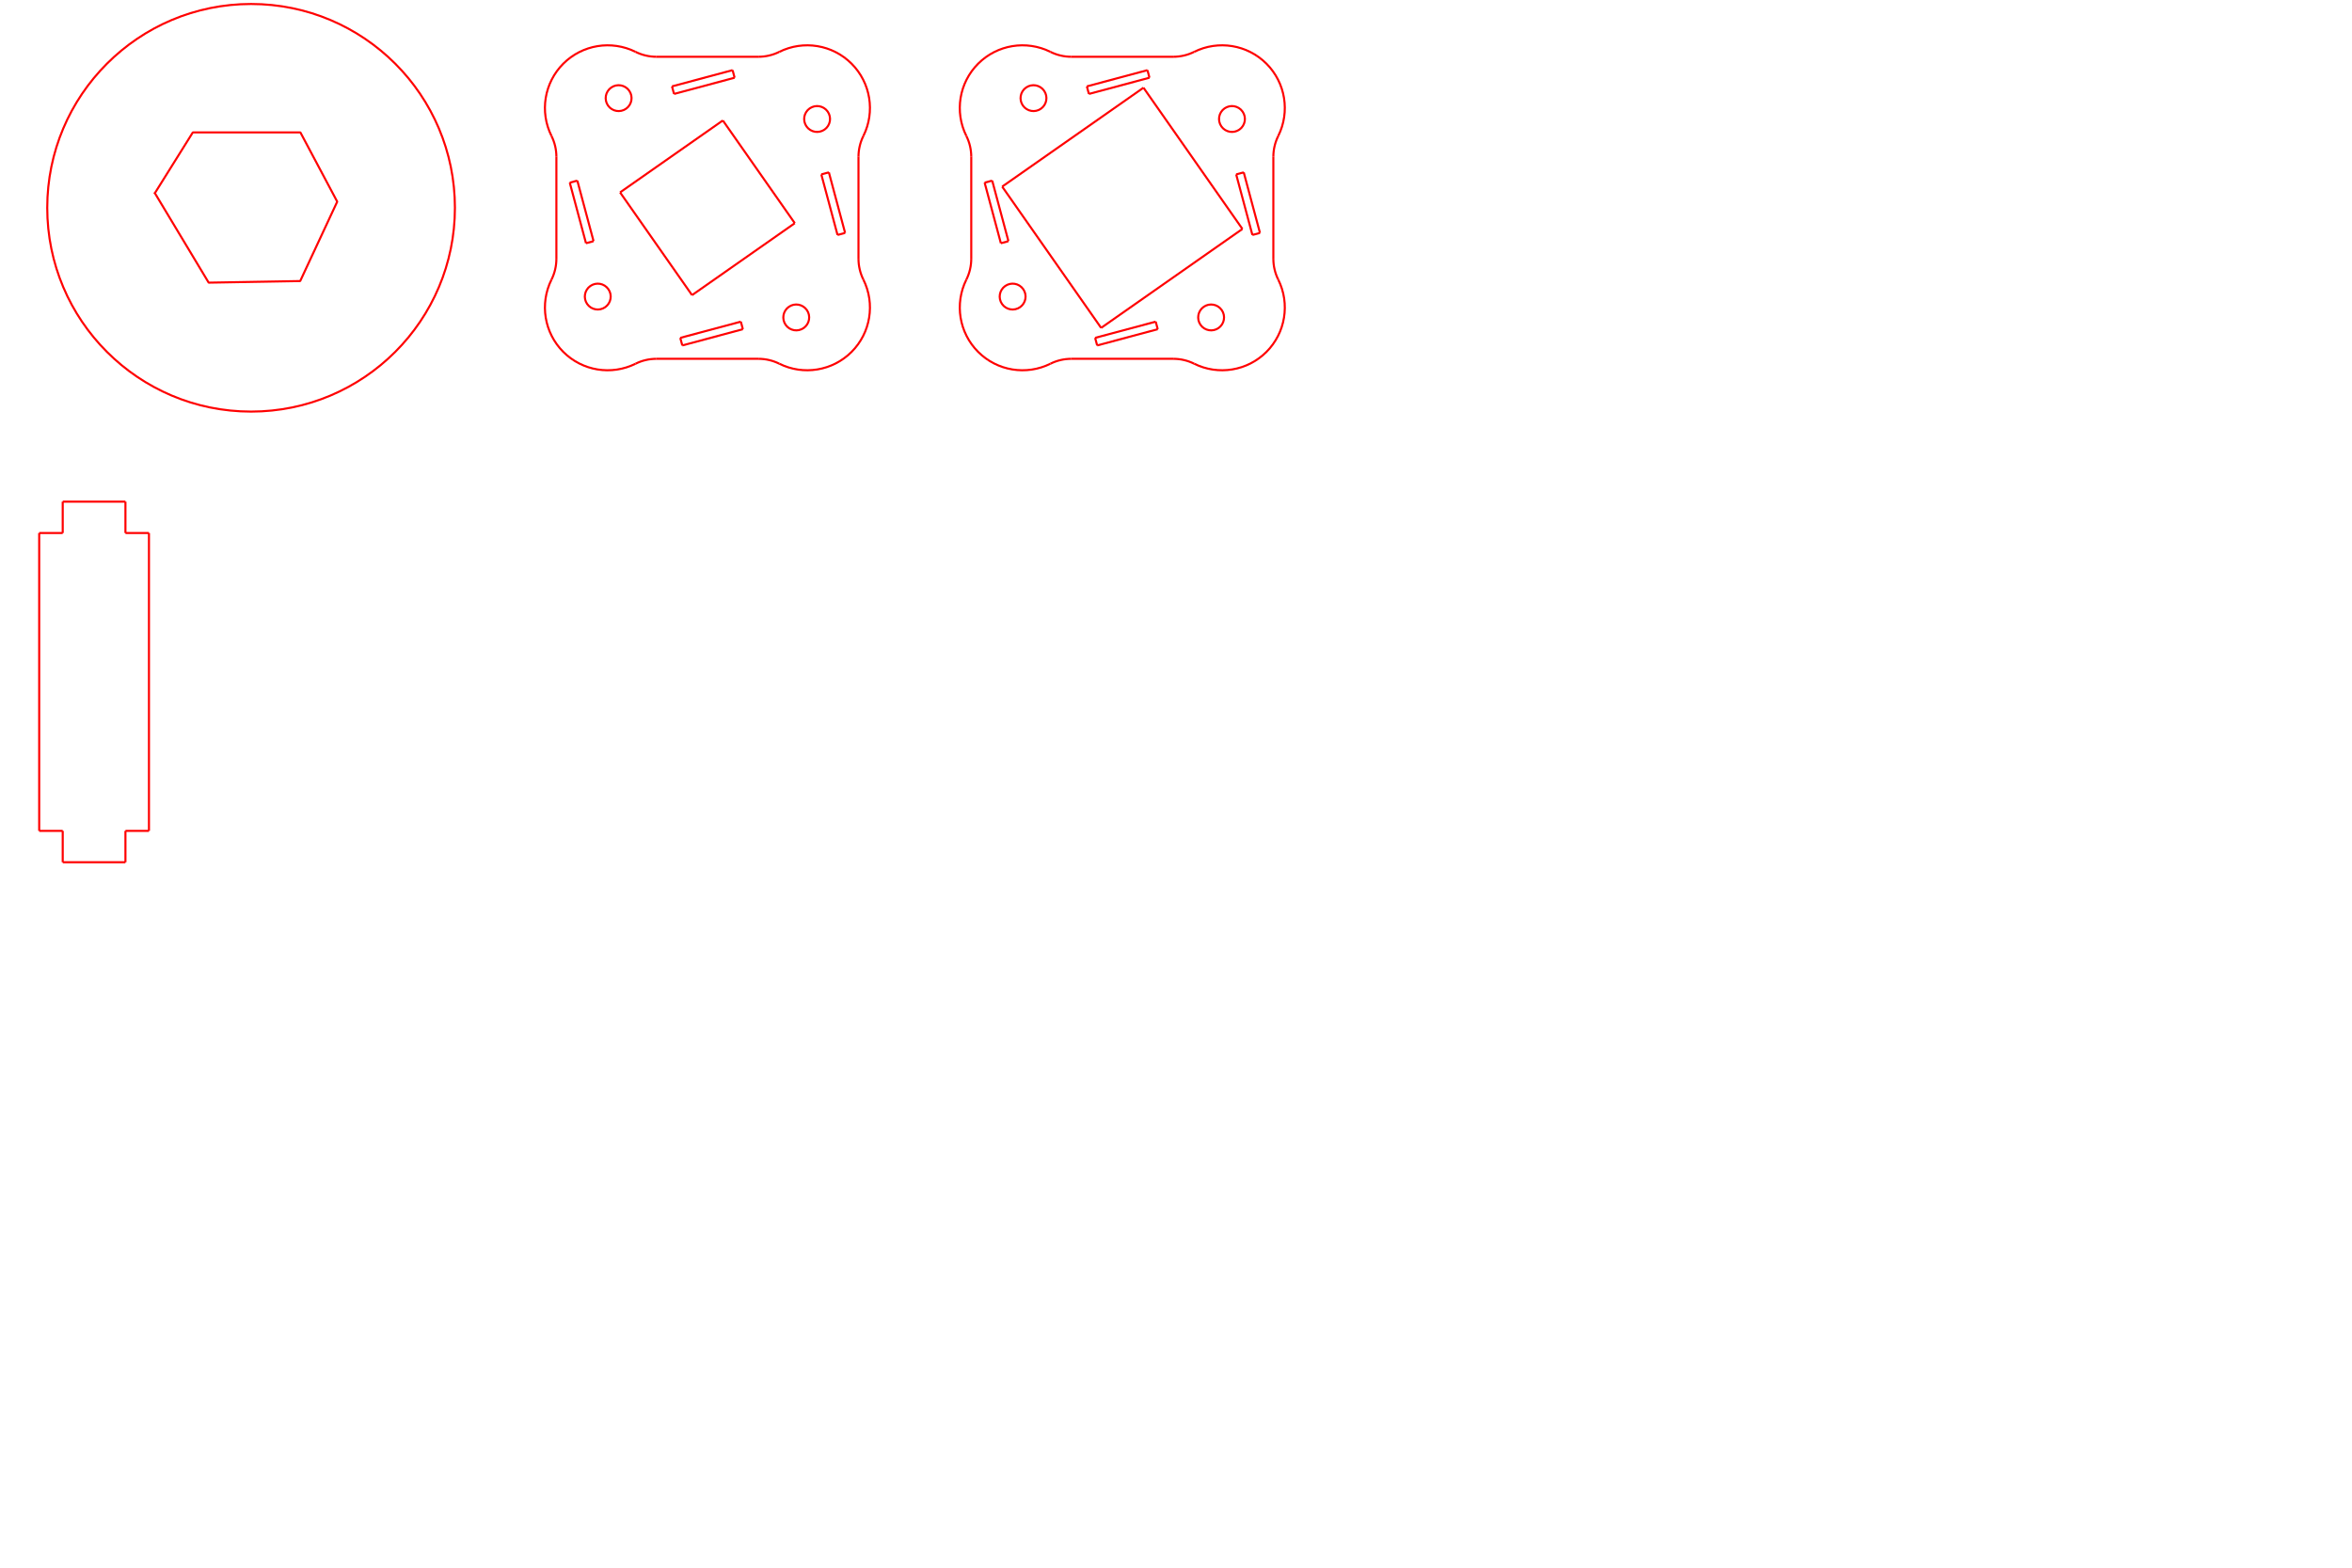
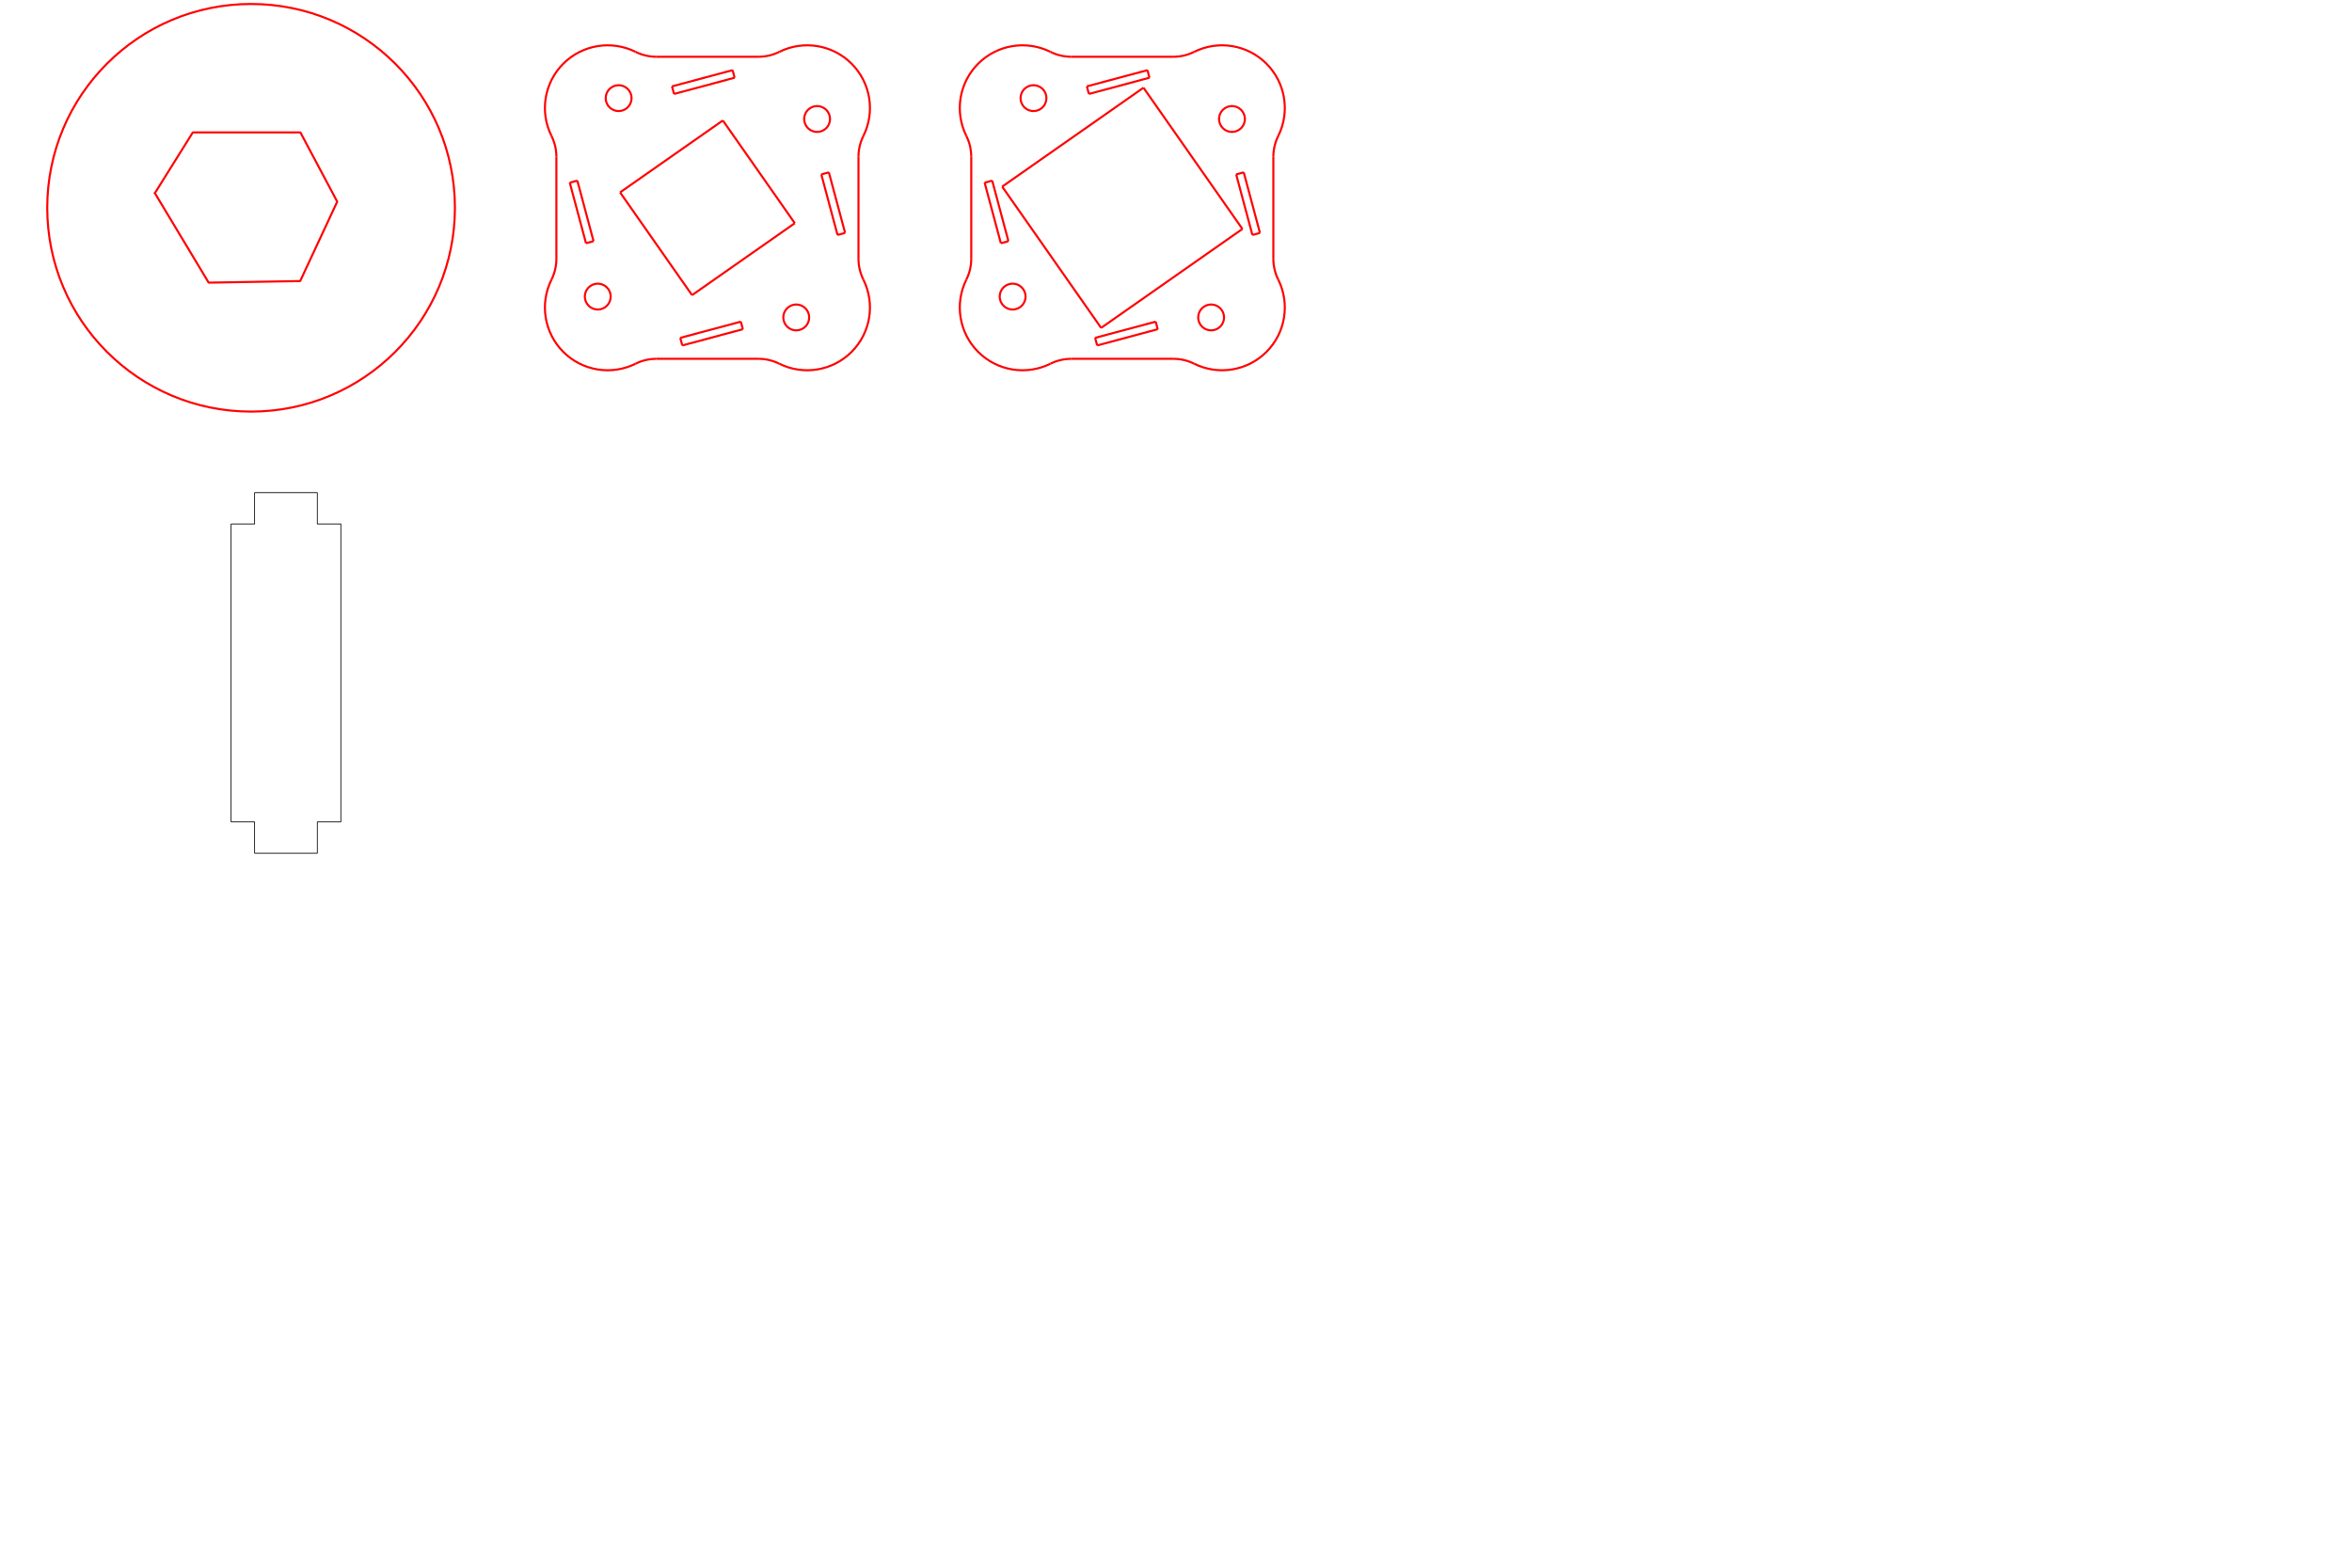
<svg xmlns="http://www.w3.org/2000/svg" width="300mm" height="200mm" viewBox="0 0 300 200" version="1.1" id="svg950">
  <defs id="defs944">
    <marker style="overflow:visible" refY="0.0" refX="0.0" orient="auto" id="DistanceX">
      <path id="path2623" style="stroke:#000000; stroke-width:0.5" d="M 3,-3 L -3,3 M 0,-5 L  0,5" />
    </marker>
    <pattern y="0" x="0" width="8" patternUnits="userSpaceOnUse" id="Hatch" height="8">
      <path id="path2626" stroke-width="0.25" stroke="#000000" linecap="square" d="M8 4 l-4,4" />
      <path id="path2628" stroke-width="0.25" stroke="#000000" linecap="square" d="M6 2 l-4,4" />
      <path id="path2630" stroke-width="0.25" stroke="#000000" linecap="square" d="M4 0 l-4,4" />
    </pattern>
    <symbol id="*MODEL_SPACE" />
    <symbol id="*PAPER_SPACE" />
    <marker style="overflow:visible" refY="0.0" refX="0.0" orient="auto" id="DistanceX-3">
      <path id="path2727" style="stroke:#000000; stroke-width:0.5" d="M 3,-3 L -3,3 M 0,-5 L  0,5" />
    </marker>
    <pattern y="0" x="0" width="8" patternUnits="userSpaceOnUse" id="Hatch-6" height="8">
      <path id="path2730" stroke-width="0.25" stroke="#000000" linecap="square" d="M8 4 l-4,4" />
      <path id="path2732" stroke-width="0.25" stroke="#000000" linecap="square" d="M6 2 l-4,4" />
      <path id="path2734" stroke-width="0.25" stroke="#000000" linecap="square" d="M4 0 l-4,4" />
    </pattern>
    <symbol id="*MODEL_SPACE-7" />
    <symbol id="*PAPER_SPACE-5" />
    <marker style="overflow:visible" refY="0.0" refX="0.0" orient="auto" id="DistanceX-35">
      <path id="path2837" style="stroke:#000000; stroke-width:0.5" d="M 3,-3 L -3,3 M 0,-5 L  0,5" />
    </marker>
    <pattern y="0" x="0" width="8" patternUnits="userSpaceOnUse" id="Hatch-62" height="8">
      <path id="path2840" stroke-width="0.25" stroke="#000000" linecap="square" d="M8 4 l-4,4" />
      <path id="path2842" stroke-width="0.25" stroke="#000000" linecap="square" d="M6 2 l-4,4" />
      <path id="path2844" stroke-width="0.25" stroke="#000000" linecap="square" d="M4 0 l-4,4" />
    </pattern>
    <symbol id="*MODEL_SPACE-9" />
    <symbol id="*PAPER_SPACE-1" />
    <marker style="overflow:visible" refY="0.0" refX="0.0" orient="auto" id="DistanceX-9">
      <path id="path5253" style="stroke:#000000; stroke-width:0.5" d="M 3,-3 L -3,3 M 0,-5 L  0,5" />
    </marker>
    <pattern y="0" x="0" width="8" patternUnits="userSpaceOnUse" id="Hatch-2" height="8">
      <path id="path5256" stroke-width="0.25" stroke="#000000" linecap="square" d="M8 4 l-4,4" />
      <path id="path5258" stroke-width="0.25" stroke="#000000" linecap="square" d="M6 2 l-4,4" />
      <path id="path5260" stroke-width="0.25" stroke="#000000" linecap="square" d="M4 0 l-4,4" />
    </pattern>
    <symbol id="*MODEL_SPACE-0" />
    <symbol id="*PAPER_SPACE-2" />
    <marker style="overflow:visible" refY="0.0" refX="0.0" orient="auto" id="DistanceX-37">
      <path id="path5393" style="stroke:#000000; stroke-width:0.5" d="M 3,-3 L -3,3 M 0,-5 L  0,5" />
    </marker>
    <pattern y="0" x="0" width="8" patternUnits="userSpaceOnUse" id="Hatch-5" height="8">
      <path id="path5396" stroke-width="0.25" stroke="#000000" linecap="square" d="M8 4 l-4,4" />
      <path id="path5398" stroke-width="0.25" stroke="#000000" linecap="square" d="M6 2 l-4,4" />
      <path id="path5400" stroke-width="0.25" stroke="#000000" linecap="square" d="M4 0 l-4,4" />
    </pattern>
    <symbol id="*MODEL_SPACE-92" />
    <symbol id="*PAPER_SPACE-28" />
  </defs>
  <g id="layer1" transform="translate(0,-97)">
    <g transform="matrix(-0.216734,0.1517588,0.1517588,0.216734,101.7515,-118.9442)" id="g1609" style="fill:none;fill-opacity:1;stroke:#ff0000;stroke-opacity:1">
      <path id="path20" style="fill:none;stroke:#ff0000;fill-opacity:1;stroke-opacity:1" d="m 539.616,651.93 a 22.677,22.677 0 0 0 6.906,-7.725" />
      <path id="path22" style="fill:none;stroke:#ff0000;fill-opacity:1;stroke-opacity:1" d="m 602.972,654.155 a 30.236,30.236 0 0 0 -56.448,-9.953" />
      <path id="path24" style="fill:none;stroke:#ff0000;fill-opacity:1;stroke-opacity:1" d="m 602.972,654.156 a 22.677,22.677 0 0 0 3.847,9.622" />
      <path id="path26" style="fill:none;stroke:#ff0000;fill-opacity:1;stroke-opacity:1" d="M 634.998,704.028 606.818,663.78" />
      <path id="path28" style="fill:none;stroke:#ff0000;fill-opacity:1;stroke-opacity:1" d="m 539.618,651.931 -40.248,28.18" />
      <path id="path30" style="fill:none;stroke:#ff0000;fill-opacity:1;stroke-opacity:1" d="m 489.747,683.957 a 22.677,22.677 0 0 0 9.621,-3.847" />
      <path id="path32" style="fill:none;stroke:#ff0000;fill-opacity:1;stroke-opacity:1" d="m 489.746,683.957 a 30.236,30.236 0 0 0 -9.953,56.448" />
      <path id="path34" style="fill:none;stroke:#ff0000;fill-opacity:1;stroke-opacity:1" d="m 487.521,747.312 a 22.677,22.677 0 0 0 -7.725,-6.906" />
      <path id="path36" style="fill:none;stroke:#ff0000;fill-opacity:1;stroke-opacity:1" d="m 487.521,747.312 28.18,40.248" />
      <path id="path38" style="fill:none;stroke:#ff0000;fill-opacity:1;stroke-opacity:1" d="m 519.548,797.181 a 22.677,22.677 0 0 0 -3.847,-9.621" />
      <path id="path40" style="fill:none;stroke:#ff0000;fill-opacity:1;stroke-opacity:1" d="m 519.548,797.181 a 30.236,30.236 0 0 0 56.448,9.953" />
      <path id="path42" style="fill:none;stroke:#ff0000;fill-opacity:1;stroke-opacity:1" d="m 582.903,799.409 a 22.677,22.677 0 0 0 -6.906,7.726" />
      <path id="path44" style="fill:none;stroke:#ff0000;fill-opacity:1;stroke-opacity:1" d="m 582.901,799.409 40.248,-28.182" />
      <path id="path46" style="fill:none;stroke:#ff0000;fill-opacity:1;stroke-opacity:1" d="m 632.773,767.38 a 22.677,22.677 0 0 0 -9.621,3.847" />
      <path id="path48" style="fill:none;stroke:#ff0000;fill-opacity:1;stroke-opacity:1" d="m 632.774,767.381 a 30.236,30.236 0 0 0 9.953,-56.448" />
      <path id="path50" style="fill:none;stroke:#ff0000;fill-opacity:1;stroke-opacity:1" d="m 634.999,704.026 a 22.677,22.677 0 0 0 7.726,6.906" />
      <path id="path52" style="fill:none;stroke:#ff0000;fill-opacity:1;stroke-opacity:1" d="M 591.496,755.906 H 531.024" />
      <path id="path54" style="fill:none;stroke:#ff0000;fill-opacity:1;stroke-opacity:1" d="M 531.024,755.906 V 695.433" />
      <path id="path56" style="fill:none;stroke:#ff0000;fill-opacity:1;stroke-opacity:1" d="m 531.024,695.433 h 60.472" />
      <path id="path58" style="fill:none;stroke:#ff0000;fill-opacity:1;stroke-opacity:1" d="m 591.496,695.433 v 60.472" />
      <path id="path60" style="fill:none;stroke:#ff0000;fill-opacity:1;stroke-opacity:1" d="m 609.256,773.084 -28.411,10.341" />
      <path id="path62" style="fill:none;stroke:#ff0000;fill-opacity:1;stroke-opacity:1" d="m 580.845,783.425 -1.293,-3.552" />
      <path id="path64" style="fill:none;stroke:#ff0000;fill-opacity:1;stroke-opacity:1" d="M 579.553,779.874 607.963,769.533" />
      <path id="path66" style="fill:none;stroke:#ff0000;fill-opacity:1;stroke-opacity:1" d="m 607.963,769.533 1.293,3.552" />
      <path id="path68" style="fill:none;stroke:#ff0000;fill-opacity:1;stroke-opacity:1" d="m 542.967,671.463 -28.411,10.345" />
      <path id="path70" style="fill:none;stroke:#ff0000;fill-opacity:1;stroke-opacity:1" d="m 514.556,681.808 -1.293,-3.553" />
      <path id="path72" style="fill:none;stroke:#ff0000;fill-opacity:1;stroke-opacity:1" d="m 513.264,678.255 28.411,-10.341" />
      <path id="path74" style="fill:none;stroke:#ff0000;fill-opacity:1;stroke-opacity:1" d="m 541.674,667.914 1.293,3.549" />
      <path id="path76" style="fill:none;stroke:#ff0000;fill-opacity:1;stroke-opacity:1" d="m 507.054,743.962 10.345,28.412" />
      <path id="path78" style="fill:none;stroke:#ff0000;fill-opacity:1;stroke-opacity:1" d="m 517.398,772.374 -3.553,1.293" />
      <path id="path80" style="fill:none;stroke:#ff0000;fill-opacity:1;stroke-opacity:1" d="m 513.846,773.667 -10.341,-28.413" />
      <path id="path82" style="fill:none;stroke:#ff0000;fill-opacity:1;stroke-opacity:1" d="m 503.505,745.254 3.549,-1.292" />
      <path id="path84" style="fill:none;stroke:#ff0000;fill-opacity:1;stroke-opacity:1" d="M 615.466,707.376 605.121,678.966" />
      <path id="path86" style="fill:none;stroke:#ff0000;fill-opacity:1;stroke-opacity:1" d="m 605.121,678.966 3.553,-1.293" />
      <path id="path88" style="fill:none;stroke:#ff0000;fill-opacity:1;stroke-opacity:1" d="m 608.674,677.673 10.341,28.411" />
      <path id="path90" style="fill:none;stroke:#ff0000;fill-opacity:1;stroke-opacity:1" d="m 619.015,706.084 -3.549,1.293" />
      <path id="path92" style="fill:none;stroke:#ff0000;fill-opacity:1;stroke-opacity:1" d="m 635.361,730.416 a 6.236,6.236 0 1 0 -12.472,0 6.236,6.236 0 1 0 12.472,0 z" />
      <path id="path94" style="fill:none;stroke:#ff0000;fill-opacity:1;stroke-opacity:1" d="m 572.243,657.804 a 6.236,6.236 0 1 0 -12.472,0 6.236,6.236 0 1 0 12.472,0 z" />
      <path id="path96" style="fill:none;stroke:#ff0000;fill-opacity:1;stroke-opacity:1" d="m 499.631,720.922 a 6.236,6.236 0 1 0 -12.472,0 6.236,6.236 0 1 0 12.472,0 z" />
      <path id="path98" style="fill:none;stroke:#ff0000;fill-opacity:1;stroke-opacity:1" d="m 562.749,793.535 a 6.236,6.236 0 1 0 -12.472,0 6.236,6.236 0 1 0 12.472,0 z" />
    </g>
    <g transform="matrix(-0.216734,0.1517588,0.1517588,0.216734,154.6682,-118.9442)" id="g2465" style="fill:none;fill-opacity:1;stroke:#ff0000;stroke-opacity:1">
      <path id="path1788" style="fill:none;stroke:#ff0000;fill-opacity:1;stroke-opacity:1" d="m 539.616,651.93 a 22.677,22.677 0 0 0 6.906,-7.725" />
      <path id="path1790" style="fill:none;stroke:#ff0000;fill-opacity:1;stroke-opacity:1" d="m 602.972,654.155 a 30.236,30.236 0 0 0 -56.448,-9.953" />
      <path id="path1792" style="fill:none;stroke:#ff0000;fill-opacity:1;stroke-opacity:1" d="m 602.972,654.156 a 22.677,22.677 0 0 0 3.847,9.622" />
      <path id="path1794" style="fill:none;stroke:#ff0000;fill-opacity:1;stroke-opacity:1" d="M 634.998,704.028 606.818,663.78" />
      <path id="path1796" style="fill:none;stroke:#ff0000;fill-opacity:1;stroke-opacity:1" d="m 539.618,651.931 -40.248,28.18" />
      <path id="path1798" style="fill:none;stroke:#ff0000;fill-opacity:1;stroke-opacity:1" d="m 489.747,683.957 a 22.677,22.677 0 0 0 9.621,-3.847" />
      <path id="path1800" style="fill:none;stroke:#ff0000;fill-opacity:1;stroke-opacity:1" d="m 489.746,683.957 a 30.236,30.236 0 0 0 -9.953,56.448" />
      <path id="path1802" style="fill:none;stroke:#ff0000;fill-opacity:1;stroke-opacity:1" d="m 487.521,747.312 a 22.677,22.677 0 0 0 -7.725,-6.906" />
      <path id="path1804" style="fill:none;stroke:#ff0000;fill-opacity:1;stroke-opacity:1" d="m 487.521,747.312 28.18,40.248" />
      <path id="path1806" style="fill:none;stroke:#ff0000;fill-opacity:1;stroke-opacity:1" d="m 519.548,797.181 a 22.677,22.677 0 0 0 -3.847,-9.621" />
      <path id="path1808" style="fill:none;stroke:#ff0000;fill-opacity:1;stroke-opacity:1" d="m 519.548,797.181 a 30.236,30.236 0 0 0 56.448,9.953" />
      <path id="path1810" style="fill:none;stroke:#ff0000;fill-opacity:1;stroke-opacity:1" d="m 582.903,799.409 a 22.677,22.677 0 0 0 -6.906,7.726" />
      <path id="path1812" style="fill:none;stroke:#ff0000;fill-opacity:1;stroke-opacity:1" d="m 582.901,799.409 40.248,-28.182" />
      <path id="path1814" style="fill:none;stroke:#ff0000;fill-opacity:1;stroke-opacity:1" d="m 632.773,767.38 a 22.677,22.677 0 0 0 -9.621,3.847" />
      <path id="path1816" style="fill:none;stroke:#ff0000;fill-opacity:1;stroke-opacity:1" d="m 632.774,767.381 a 30.236,30.236 0 0 0 9.953,-56.448" />
      <path id="path1818" style="fill:none;stroke:#ff0000;fill-opacity:1;stroke-opacity:1" d="m 634.999,704.026 a 22.677,22.677 0 0 0 7.726,6.906" />
      <path id="path1820" style="fill:none;stroke:#ff0000;fill-opacity:1;stroke-opacity:1" d="M 602.835,767.244 H 519.685" />
      <path id="path1822" style="fill:none;stroke:#ff0000;fill-opacity:1;stroke-opacity:1" d="m 519.685,767.244 v -83.15" />
      <path id="path1824" style="fill:none;stroke:#ff0000;fill-opacity:1;stroke-opacity:1" d="m 519.685,684.094 h 83.15" />
      <path id="path1826" style="fill:none;stroke:#ff0000;fill-opacity:1;stroke-opacity:1" d="m 602.835,684.094 v 83.15" />
      <path id="path1828" style="fill:none;stroke:#ff0000;fill-opacity:1;stroke-opacity:1" d="m 609.256,773.084 -28.411,10.341" />
      <path id="path1830" style="fill:none;stroke:#ff0000;fill-opacity:1;stroke-opacity:1" d="m 580.845,783.425 -1.293,-3.552" />
      <path id="path1832" style="fill:none;stroke:#ff0000;fill-opacity:1;stroke-opacity:1" d="M 579.553,779.874 607.963,769.533" />
      <path id="path1834" style="fill:none;stroke:#ff0000;fill-opacity:1;stroke-opacity:1" d="m 607.963,769.533 1.293,3.552" />
      <path id="path1836" style="fill:none;stroke:#ff0000;fill-opacity:1;stroke-opacity:1" d="m 542.967,671.463 -28.411,10.345" />
      <path id="path1838" style="fill:none;stroke:#ff0000;fill-opacity:1;stroke-opacity:1" d="m 514.556,681.808 -1.293,-3.553" />
      <path id="path1840" style="fill:none;stroke:#ff0000;fill-opacity:1;stroke-opacity:1" d="m 513.264,678.255 28.411,-10.341" />
      <path id="path1842" style="fill:none;stroke:#ff0000;fill-opacity:1;stroke-opacity:1" d="m 541.674,667.914 1.293,3.549" />
      <path id="path1844" style="fill:none;stroke:#ff0000;fill-opacity:1;stroke-opacity:1" d="m 507.054,743.962 10.345,28.412" />
      <path id="path1846" style="fill:none;stroke:#ff0000;fill-opacity:1;stroke-opacity:1" d="m 517.398,772.374 -3.553,1.293" />
      <path id="path1848" style="fill:none;stroke:#ff0000;fill-opacity:1;stroke-opacity:1" d="m 513.846,773.667 -10.341,-28.413" />
      <path id="path1850" style="fill:none;stroke:#ff0000;fill-opacity:1;stroke-opacity:1" d="m 503.505,745.254 3.549,-1.292" />
      <path id="path1852" style="fill:none;stroke:#ff0000;fill-opacity:1;stroke-opacity:1" d="M 615.466,707.376 605.121,678.966" />
      <path id="path1854" style="fill:none;stroke:#ff0000;fill-opacity:1;stroke-opacity:1" d="m 605.121,678.966 3.553,-1.293" />
      <path id="path1856" style="fill:none;stroke:#ff0000;fill-opacity:1;stroke-opacity:1" d="m 608.674,677.673 10.341,28.411" />
      <path id="path1858" style="fill:none;stroke:#ff0000;fill-opacity:1;stroke-opacity:1" d="m 619.015,706.084 -3.549,1.293" />
      <path id="path1860" style="fill:none;stroke:#ff0000;fill-opacity:1;stroke-opacity:1" d="m 635.361,730.416 a 6.236,6.236 0 1 0 -12.472,0 6.236,6.236 0 1 0 12.472,0 z" />
      <path id="path1862" style="fill:none;stroke:#ff0000;fill-opacity:1;stroke-opacity:1" d="m 572.243,657.804 a 6.236,6.236 0 1 0 -12.472,0 6.236,6.236 0 1 0 12.472,0 z" />
      <path id="path1864" style="fill:none;stroke:#ff0000;fill-opacity:1;stroke-opacity:1" d="m 499.631,720.922 a 6.236,6.236 0 1 0 -12.472,0 6.236,6.236 0 1 0 12.472,0 z" />
      <path id="path1866" style="fill:none;stroke:#ff0000;fill-opacity:1;stroke-opacity:1" d="m 562.749,793.535 a 6.236,6.236 0 1 0 -12.472,0 6.236,6.236 0 1 0 12.472,0 z" />
    </g>
    <g transform="matrix(-0.1,0,0,0.1,180.5257,18.50892)" id="g1039" style="fill:none;fill-opacity:1;stroke:#ff0000;stroke-opacity:1">
      <path style="font-style:normal;font-weight:400;font-size:medium;font-family:'Noto Sans';vector-effect:non-scaling-stroke;fill:none;fill-opacity:1;fill-rule:evenodd;stroke:#ff0000;stroke-width:1;stroke-linecap:square;stroke-linejoin:bevel;stroke-opacity:1" id="path50-2" d="m 1745,1050 c 0,143.594 -116.406,260 -260,260 -143.594,0 -260,-116.406 -260,-260 0,-143.594 116.406,-260 260,-260 143.594,0 260,116.406 260,260" />
      <path style="font-style:normal;font-weight:400;font-size:medium;font-family:'Noto Sans';vector-effect:non-scaling-stroke;fill:none;fill-opacity:1;fill-rule:evenodd;stroke:#ff0000;stroke-width:1;stroke-linecap:square;stroke-linejoin:bevel;stroke-opacity:1" id="path66-7" d="m 1607.707,1031.294 -48.386,-77.435 h -137.233 l -46.965,88.33 47.227,101.28 116.732,2.038 68.626,-114.213" />
    </g>
    <text xml:space="preserve" style="font-style:normal;font-variant:normal;font-weight:normal;font-stretch:normal;font-size:14px;line-height:100%;font-family:Overlock;-inkscape-font-specification:Overlock;letter-spacing:0px;word-spacing:0px;fill:#000000;fill-opacity:1;stroke:none;stroke-width:0.265;" x="-128.134" y="110.658" id="text4235">
      <tspan id="tspan4233" x="-128.134" y="112.241" style="stroke-width:0.265;font-size:14px;" />
    </text>
    <text xml:space="preserve" style="font-style:normal;font-variant:normal;font-weight:normal;font-stretch:normal;font-size:16px;line-height:100%;font-family:Overlock;-inkscape-font-specification:Overlock;letter-spacing:0px;word-spacing:0px;fill:#00ff00;fill-opacity:1;stroke:none;stroke-width:0.265;" x="-105.833" y="80.042" id="text4239">
      <tspan id="tspan4237" x="-105.833" y="80.042" style="font-size:16px;stroke-width:0.265;fill:#00ff00;fill-opacity:1;">for laser x-flipped!!</tspan>
    </text>
    <g id="g5407" transform="matrix(0.2645833,0,0,0.2645833,-84.15486,-7.921374)" />
-     <g id="g5447" transform="matrix(0.2645833,0,0,0.2645833,-84.15486,-7.921374)" style="fill:none;fill-opacity:1;stroke:#ff0000;stroke-opacity:1">
-       <path id="path5445" style="fill:none;stroke:#ff0000;fill-opacity:1;stroke-opacity:1" d="M 336.963,797.183 V 653.561 m 0,0 v 143.622 m 0,0 h 11.339 m -11.339,0 v 0 m 11.339,15.118 v -15.118 m 0,15.118 v -15.118 m 30.236,15.118 h -30.236 m 0,0 v 0 m 30.236,0 v -15.118 m 11.339,0 H 378.538 M 389.877,653.561 V 797.183 M 336.963,653.561 h 11.339 m -11.339,0 v 0 M 348.302,638.443 v 15.118 m 0,-15.118 v 15.118 M 378.538,638.443 h -30.236 m 0,0 v 0 m 30.236,0 v 15.118 m 11.339,0 h -11.339" />
+     <g id="g5447" transform="matrix(0,0.2645833,-0.2645833,0,223.9541,68.94633)" style="fill:none;fill-opacity:1;stroke:#ff0000;stroke-opacity:1">
+       <path style="font-style:normal;font-weight:400;font-size:medium;font-family:'Noto Sans';vector-effect:non-scaling-stroke;fill:none;fill-opacity:1;fill-rule:evenodd;stroke:#000000;stroke-width:0.378;stroke-linecap:square;stroke-linejoin:bevel;stroke-opacity:1" id="path66-1" d="m 358.696,682.127 h 143.622 v 11.339 h 15.118 v 30.236 l -15.118,2.3e-4 v 11.338 H 358.696 v -11.338 l -15.118,-2.3e-4 v -30.236 h 15.118 V 682.127" />
    </g>
    <text xml:space="preserve" style="font-style:normal;font-variant:normal;font-weight:normal;font-stretch:normal;font-size:6px;line-height:100%;font-family:Overlock;-inkscape-font-specification:Overlock;letter-spacing:0px;word-spacing:0px;fill:#00ff00;fill-opacity:1;stroke:none;stroke-width:0.265" x="-106.152" y="97.152" id="text855">
      <tspan id="tspan853" x="-106.152" y="97.152" style="font-size:6px;fill:#00ff00;fill-opacity:1;stroke-width:0.265">material:</tspan>
      <tspan x="-106.152" y="103.152" style="font-size:6px;fill:#00ff00;fill-opacity:1;stroke-width:0.265" id="tspan921">1mm Buchen Sperrholz</tspan>
      <tspan x="-106.152" y="109.152" style="font-size:6px;fill:#00ff00;fill-opacity:1;stroke-width:0.265" id="tspan923">Vowinkel</tspan>
      <tspan x="-106.152" y="115.152" style="font-size:6px;fill:#00ff00;fill-opacity:1;stroke-width:0.265" id="tspan925" />
      <tspan x="-106.152" y="121.152" style="font-size:6px;fill:#00ff00;fill-opacity:1;stroke-width:0.265" id="tspan919">Cut:</tspan>
      <tspan x="-106.152" y="127.152" style="font-size:6px;fill:#00ff00;fill-opacity:1;stroke-width:0.265" id="tspan863">power 80</tspan>
      <tspan x="-106.152" y="133.152" style="font-size:6px;fill:#00ff00;fill-opacity:1;stroke-width:0.265" id="tspan879">speed 30</tspan>
    </text>
  </g>
</svg>
